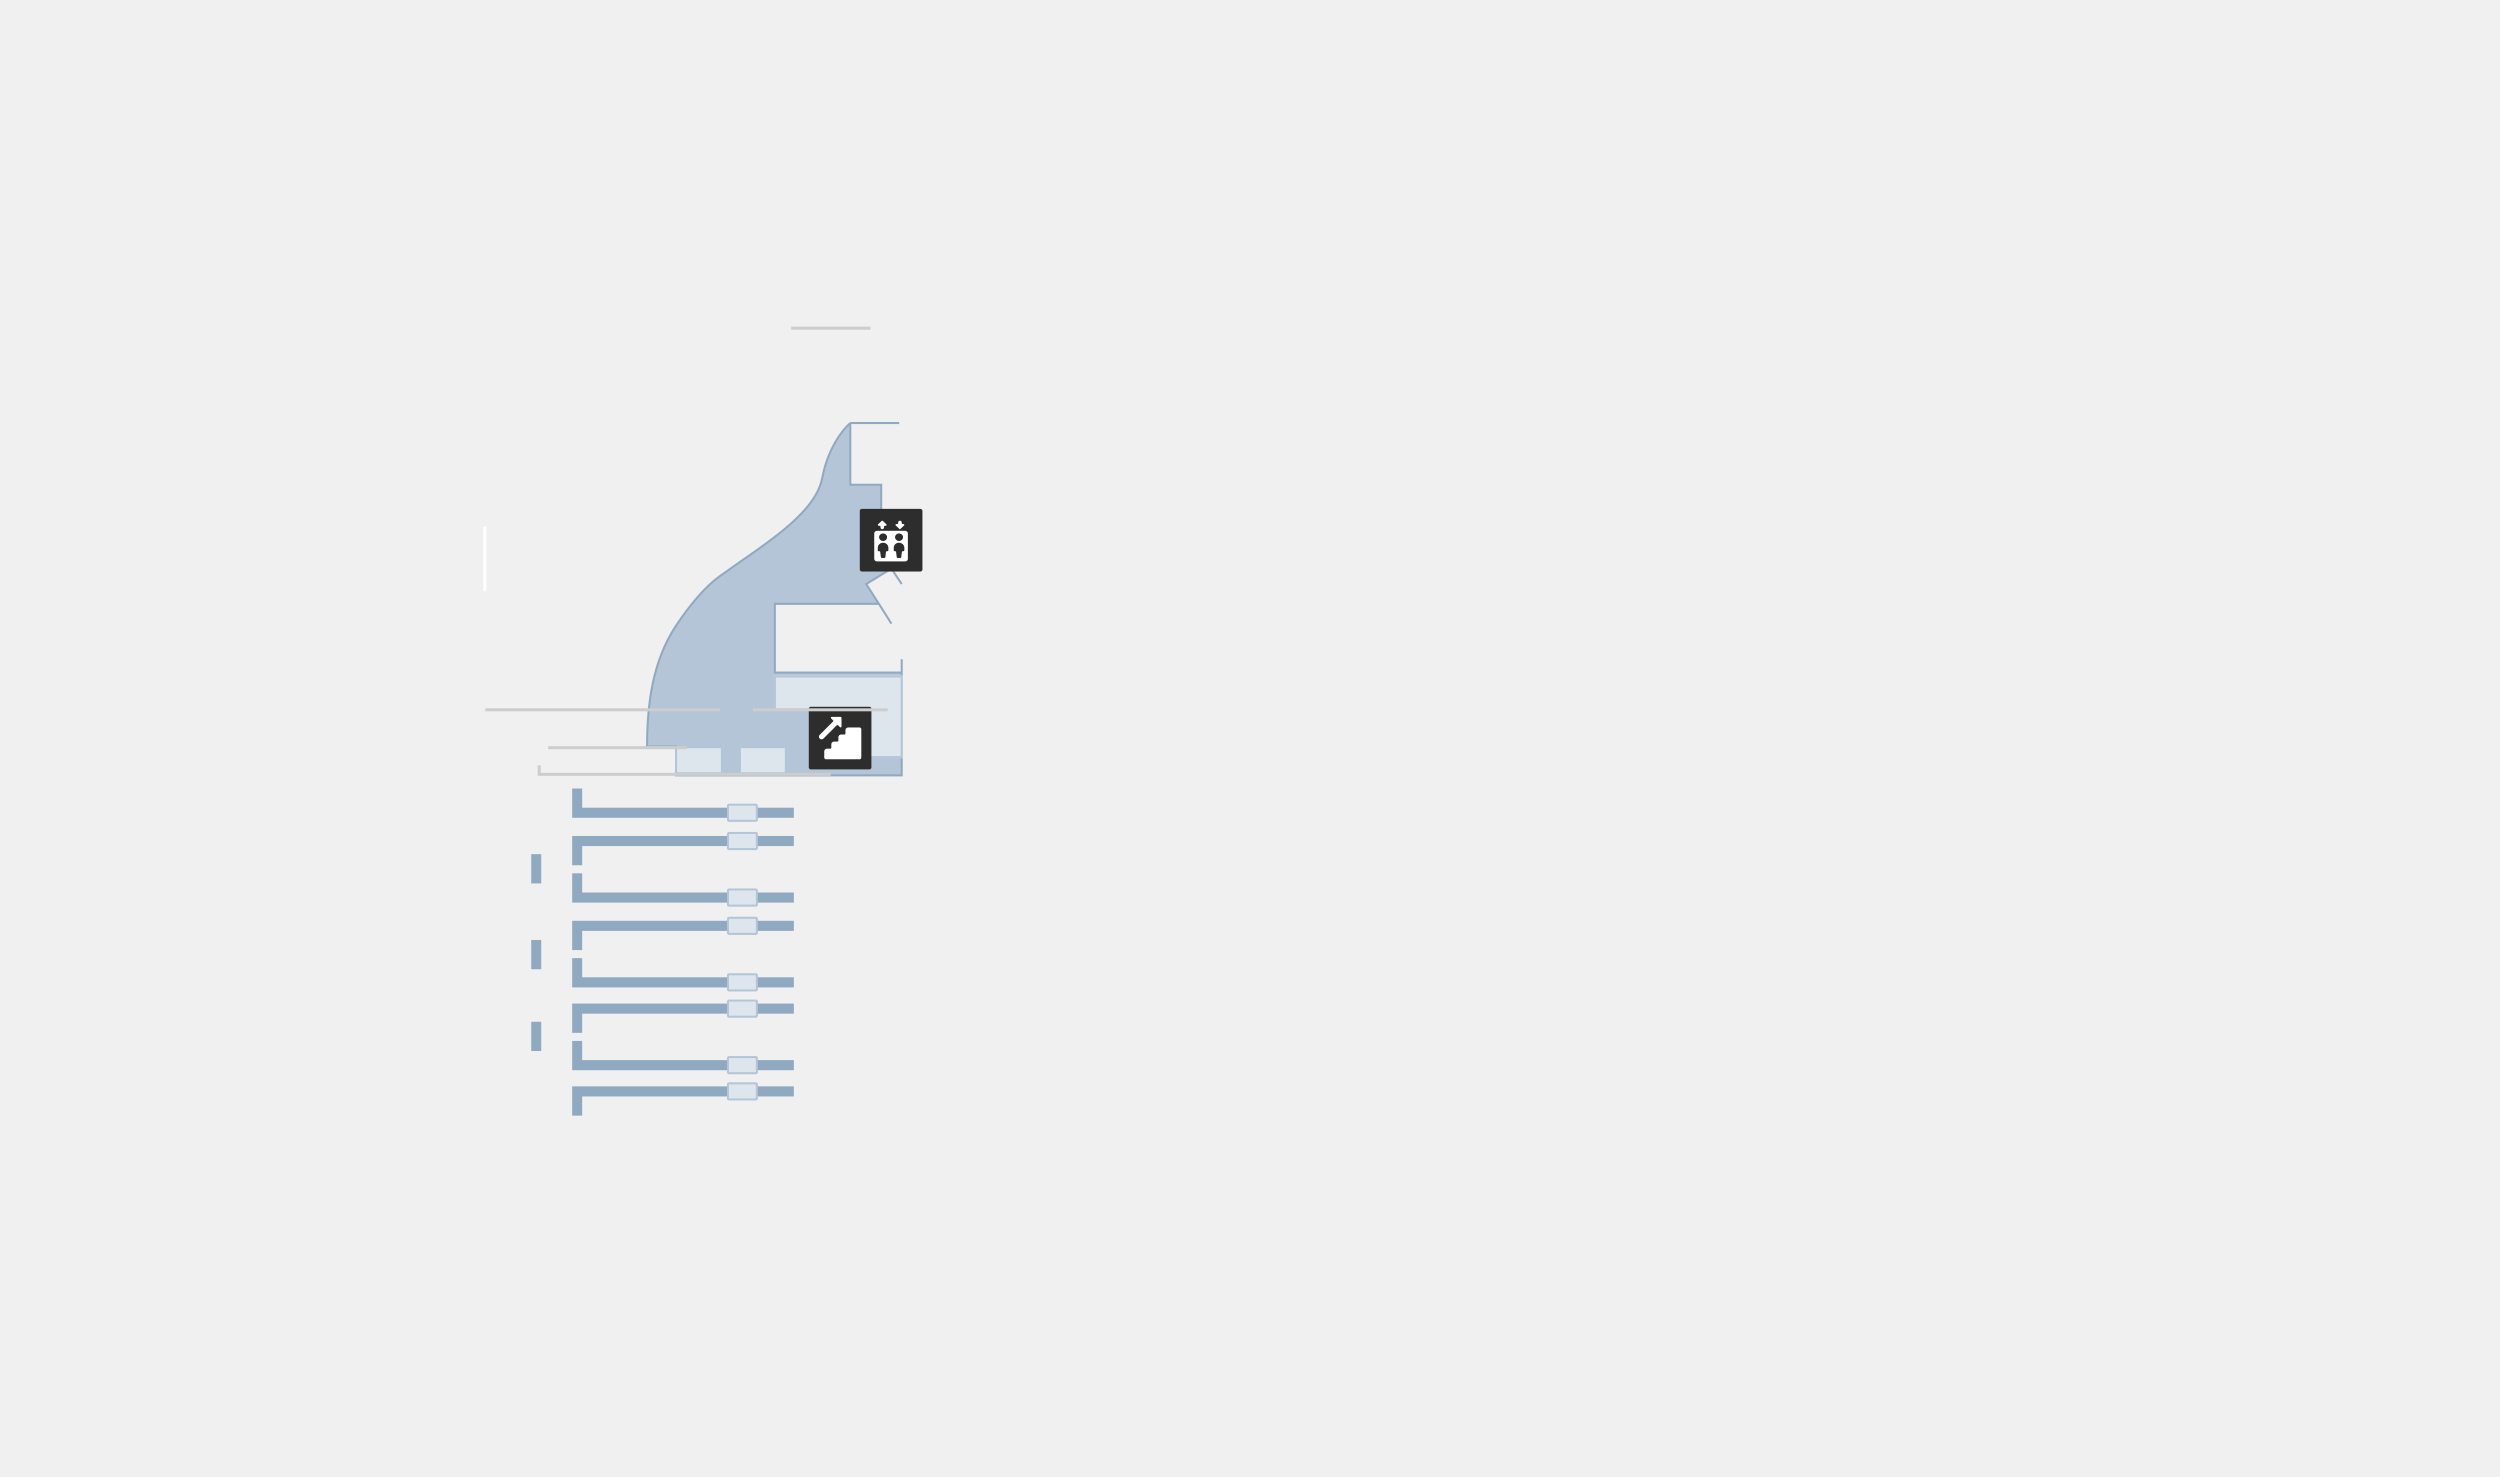
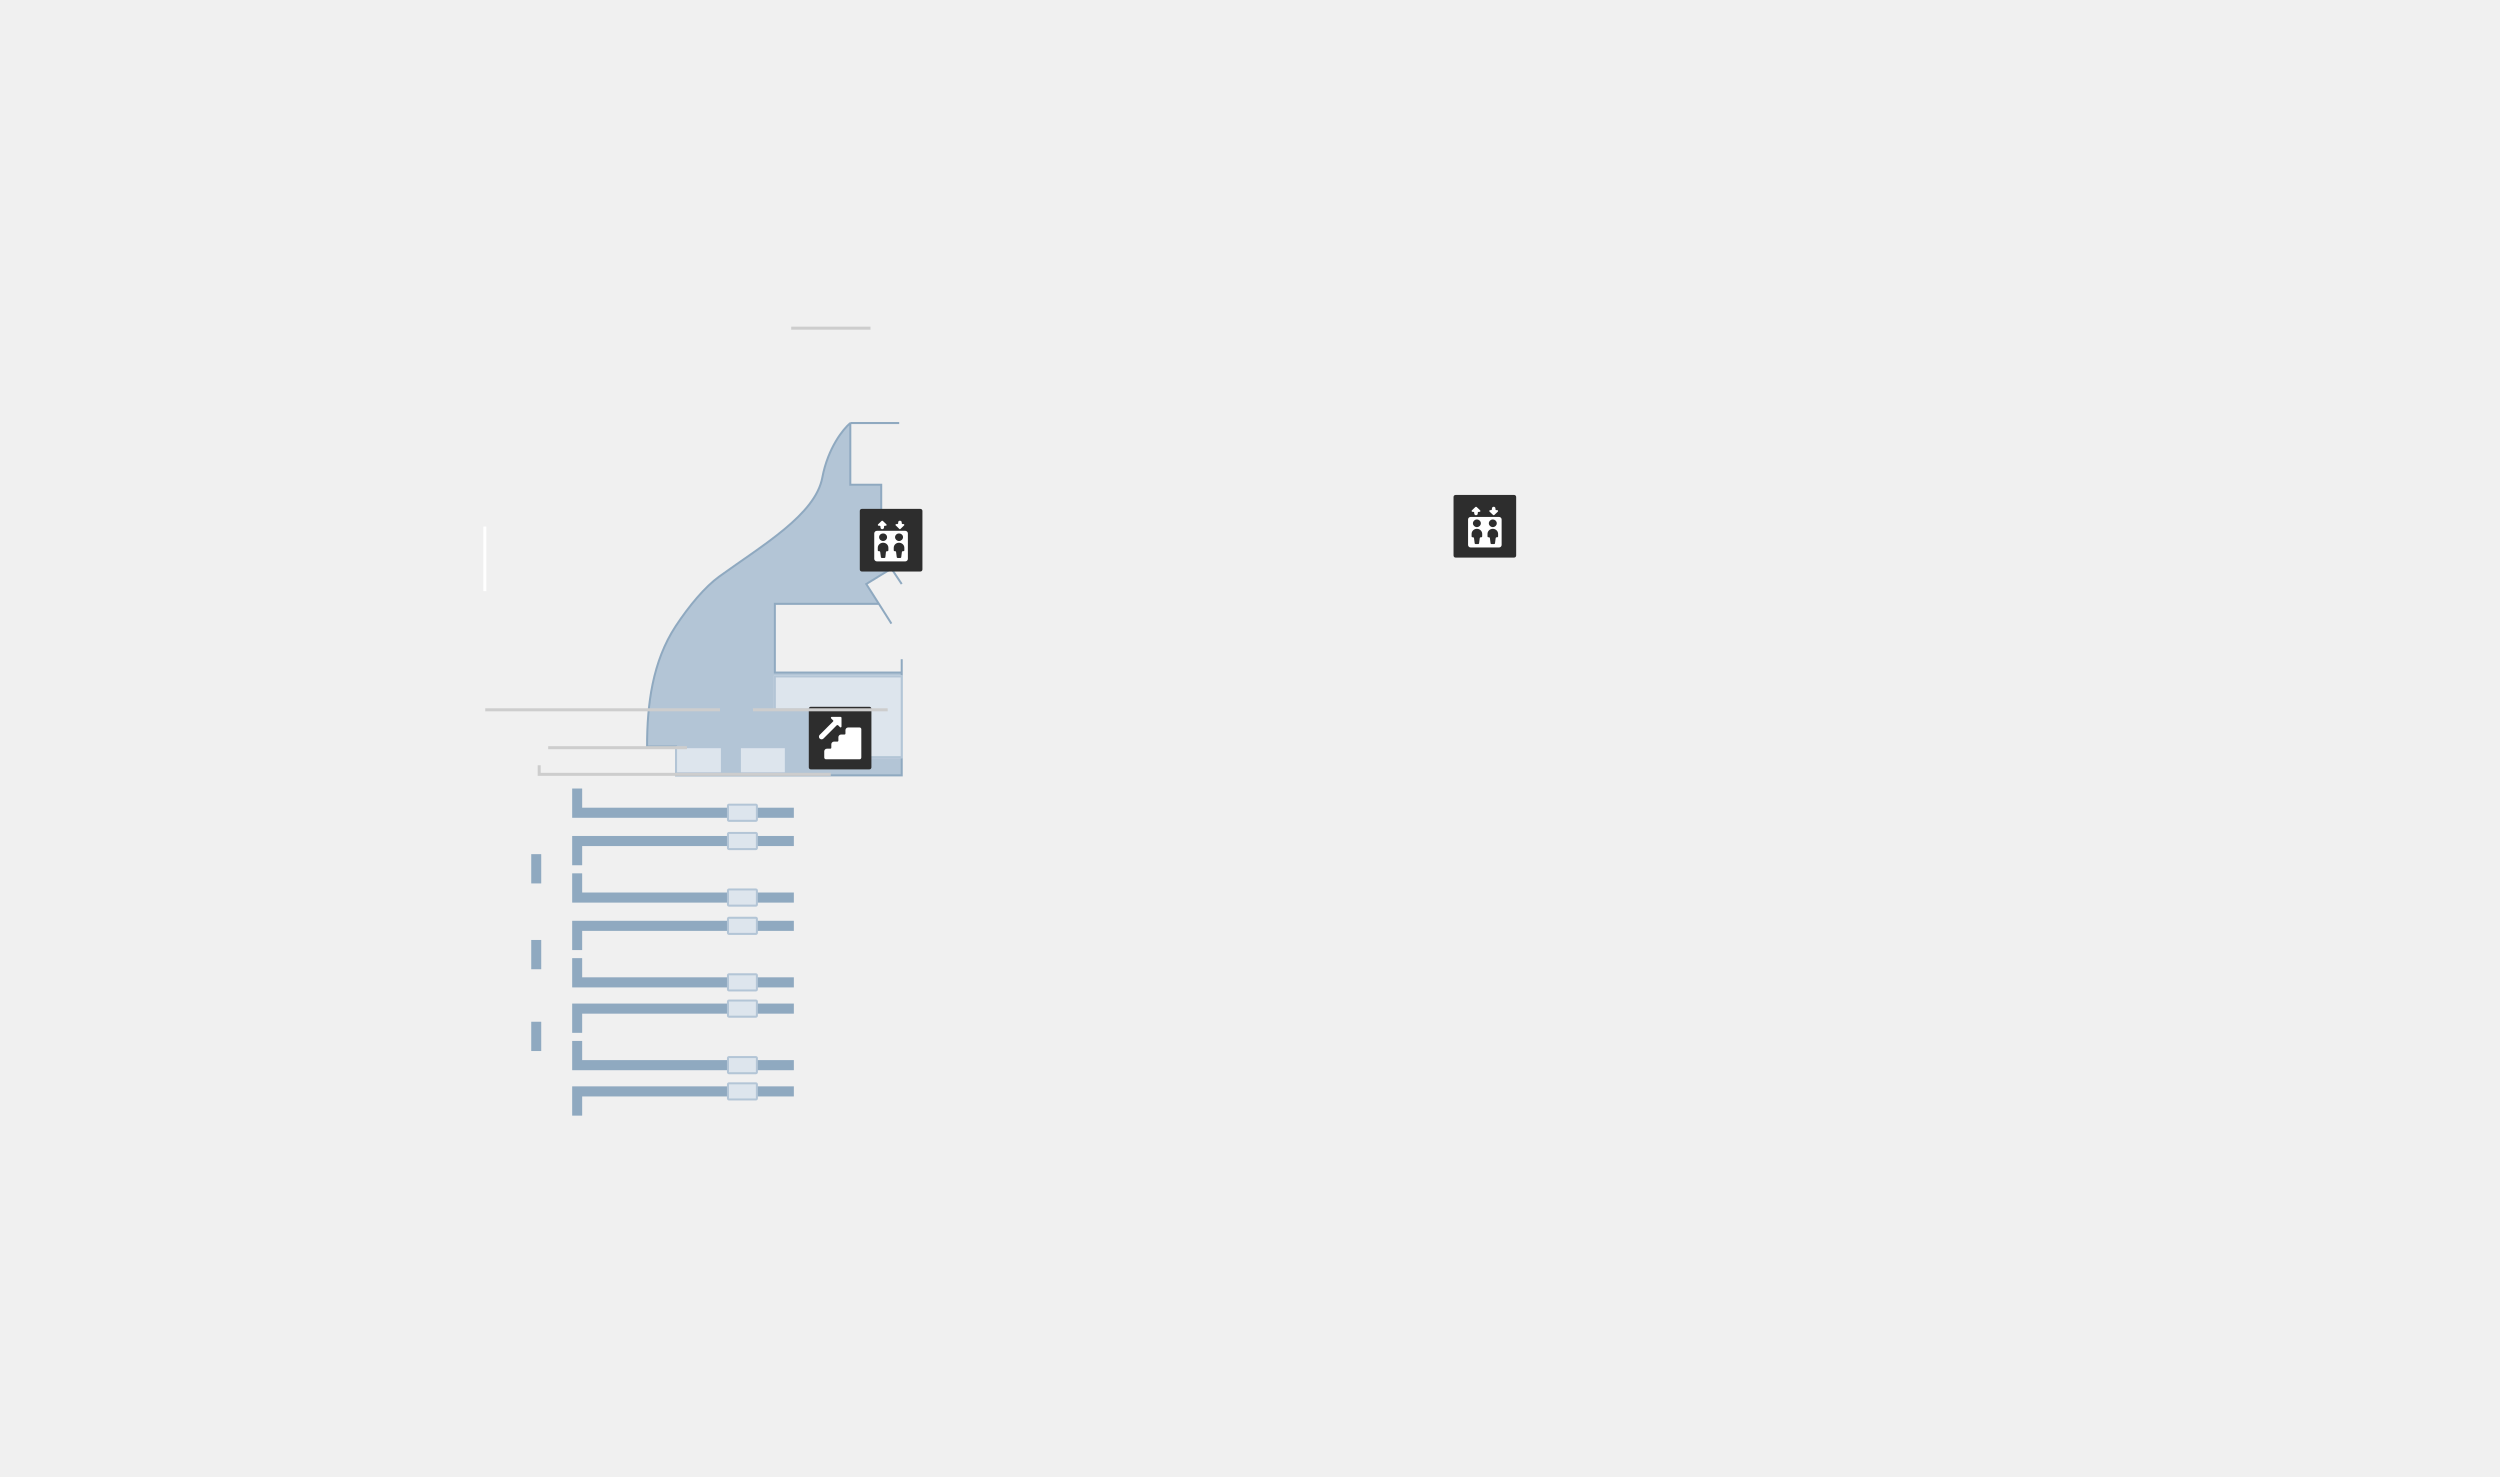
<svg xmlns="http://www.w3.org/2000/svg" version="1.2" viewBox="0 0 2475 1462" width="2475" height="1462">
  <defs>
    <clipPath clipPathUnits="userSpaceOnUse" id="cp1">
      <path d="m893.67 668.69v81.96h-87.98v-47.13h-39.55v-34.83z" />
    </clipPath>
  </defs>
  <style>.a{fill:#b3c5d6}.b{fill:none;stroke:#8fa9c0;stroke-width:2}.c{fill:#dde5ed}.d{fill:#2d2d2d}.e{fill:#fff}.f{fill:none;stroke:#fff;stroke-width:3}.g{fill:none;stroke:#cdcdcd;stroke-width:3}.h{fill:#dde5ed;stroke:#b3c5d6;stroke-width:2}</style>
  <path class="a" d="m669.3 767.6h223.4v-101.8h-125.6v-68h103l-12.5-19.6 24.9-15.3-10.1-15.2v-67.8h-30.6v-61.1c-7 5.8-22.2 24.7-27.7 54-6.9 36.7-59.1 66.9-101.8 97.8-14.6 10.5-30.2 29.4-43.3 49.2-23 35-28.4 77.4-28.4 119.3h28.7z" />
  <path class="b" d="m841.8 418.8c-7 5.8-22.2 24.7-27.7 54-6.9 36.7-59.1 66.9-101.8 97.8-14.6 10.5-30.2 29.4-43.3 49.2-23 35-28.4 77.4-28.4 119.3h28.7v28.5h223.4v-101.8m-50.9-247v61.1h30.6v67.8l10.1 15.2m-40.7-144.1h48.4m2.5 159.4l-10.2-15.3m0 0l-24.9 15.3 12.5 19.6m0 0h-103v68h125.6m-10.2-48.4l-12.4-19.6m22.6 68v-13.2" />
  <path class="c" d="m893.7 668.7v81.9h-88v-47.1h-39.6v-34.8z" />
  <g clip-path="url(#cp1)">
    <path class="a" d="m893.7 668.7h2v-2h-2zm0 81.9v2h2v-2zm-88 0h-2v2h2zm0-47.1h2v-2h-2zm-39.6 0h-2v2h2zm0-34.8v-2h-2v2zm127.6 0h-2v81.9h2 2v-81.9zm0 81.9v-2h-88v2 2h88zm-88 0h2v-47.1h-2-2v47.1zm0-47.1v-2h-39.6v2 2h39.6zm-39.6 0h2v-34.8h-2-2v34.8zm0-34.8v2h127.6v-2-2h-127.6z" />
  </g>
  <path fill-rule="evenodd" class="d" d="m853.2 503.8h58c1.1 0 2 0.9 2 2v58c0 1.1-0.9 2-2 2h-58c-1.1 0-2-0.9-2-2v-58c0-1.1 0.9-2 2-2z" />
  <path class="e" d="m869.9 520.5h0.9c0.5 0 0.9 0.4 0.9 0.8v0.9c0 0.9 0.7 1.7 1.7 1.7 1 0 1.8-0.8 1.8-1.7v-0.9c0-0.4 0.3-0.8 0.8-0.8h0.9c0.4 0 0.7-0.2 0.8-0.5 0.2-0.3 0.1-0.7-0.2-0.9l-3.5-3.4q-0.2-0.2-0.6-0.2-0.4 0-0.6 0.2l-3.5 3.4c-0.3 0.2-0.3 0.6-0.2 0.9 0.1 0.3 0.5 0.5 0.8 0.5z" />
  <path class="e" d="m890.3 523.6q0.2 0.3 0.6 0.3 0.4 0 0.6-0.3l3.5-3.4c0.3-0.2 0.4-0.6 0.2-0.9-0.1-0.3-0.4-0.5-0.8-0.5h-0.9c-0.4 0-0.8-0.4-0.8-0.8v-0.9c0-0.9-0.8-1.6-1.8-1.6-1 0-1.7 0.7-1.7 1.6v0.9c0 0.4-0.4 0.8-0.9 0.8h-0.9c-0.3 0-0.7 0.2-0.8 0.5-0.1 0.3-0.1 0.7 0.2 0.9z" />
  <path class="e" d="m896.2 525.5c1.4 0 2.6 1.2 2.6 2.6v25.2c0 1.3-1.2 2.5-2.6 2.5h-28c-1.5 0-2.7-1.2-2.7-2.5v-25.2c0-1.4 1.2-2.6 2.7-2.6zm-21.9 11.8c-2.9 0-5.3 2.2-5.3 5v2.6c0 0.4 0.4 0.8 0.9 0.8h0.6c0.5 0 0.9 0.3 0.9 0.7l0.7 5.3c0.1 0.4 0.4 0.7 0.9 0.7h2.6c0.4 0 0.8-0.3 0.9-0.7l0.6-5.3c0.1-0.4 0.5-0.7 0.9-0.7h0.7c0.4 0 0.8-0.4 0.8-0.8v-2.6c0-2.8-2.3-5-5.2-5zm15.7 0c-2.9 0-5.2 2.2-5.2 5v2.6c0 0.4 0.4 0.8 0.9 0.8h0.6c0.4 0 0.8 0.3 0.8 0.7l0.7 5.3c0.1 0.4 0.5 0.7 0.9 0.7h2.6c0.5 0 0.9-0.3 0.9-0.7l0.7-5.3c0-0.4 0.4-0.7 0.9-0.7h0.6c0.5 0 0.9-0.4 0.9-0.8v-2.6c0-2.8-2.4-5-5.3-5zm-15.7-9.2c-2.2 0-4 1.6-4 3.7 0 2.1 1.8 3.8 4 3.8 2.2 0 3.9-1.7 3.9-3.8 0-2.1-1.7-3.7-3.9-3.7zm15.7 0c-2.1 0-3.9 1.6-3.9 3.7 0 2.1 1.8 3.8 3.9 3.8 2.2 0 4-1.7 4-3.8 0-2.1-1.8-3.7-4-3.7z" />
  <path class="f" d="m480 585.2v-63.9" />
  <path fill-rule="evenodd" class="d" d="m802.7 699.7h58c1.1 0 2 0.9 2 2v58c0 1.1-0.9 2-2 2h-58c-1.1 0-2-0.9-2-2v-58c0-1.1 0.9-2 2-2z" />
  <path class="e" d="m852.7 721.9c0-0.9-0.7-1.7-1.7-1.7h-11.4c-1.4 0-2.6 1.2-2.6 2.6v3.5c0 0.5-0.4 0.9-0.9 0.9h-3.5c-1.4 0-2.6 1.2-2.6 2.6v3.5c0 0.5-0.4 0.9-0.9 0.9h-3.5c-1.4 0-2.6 1.2-2.6 2.6v3.5c0 0.5-0.4 0.9-0.9 0.9h-3.5c-1.4 0-2.6 1.2-2.6 2.6v6.1c0 1 0.8 1.8 1.7 1.8h33.3c1 0 1.7-0.8 1.7-1.8z" />
  <path class="e" d="m831.6 719.9c0.2 0.3 0.6 0.3 0.9 0.2 0.3-0.1 0.6-0.4 0.6-0.8v-8.7c0-0.5-0.4-0.9-0.9-0.9h-8.8c-0.3 0-0.6 0.2-0.8 0.5-0.1 0.3 0 0.7 0.2 1l1.9 1.9q0.3 0.2 0.3 0.6 0 0.4-0.3 0.6l-13.2 13.2c-1 1-1 2.7 0 3.7 1 1 2.7 1 3.7 0l13.2-13.2q0.3-0.2 0.6-0.2 0.4 0 0.7 0.2z" />
  <path class="g" d="m480.4 702.7h232.4" />
  <path fill-rule="evenodd" class="h" d="m733.5 739.7h43.5c0.5 0 1 0.4 1 1v23.9c0 0.6-0.5 1-1 1h-43.5c-0.5 0-1-0.4-1-1v-23.9c0-0.6 0.5-1 1-1z" />
  <path class="g" d="m745.4 702.7h133.4m-95.5-377.8h78.5" />
  <path fill-rule="evenodd" class="h" d="m670.3 739.7h43.4c0.6 0 1 0.4 1 1v23.9c0 0.6-0.4 1-1 1h-43.4c-0.6 0-1-0.4-1-1v-23.9c0-0.6 0.4-1 1-1z" />
  <path class="g" d="m542.7 740.2h137.4" />
  <path class="g" d="m822.5 766.6h-288.7v-9" />
  <rect x="525.92" y="1011.53" width="9.886" height="28.986" fill="#8FA9C0" />
  <rect x="525.92" y="930.564" width="9.886" height="28.986" fill="#8FA9C0" />
  <rect x="525.92" y="845.604" width="9.886" height="28.986" fill="#8FA9C0" />
  <path d="M785.914 1075.49V1085.49H576.339V1104.48H566.453V1075.49H785.914Z" fill="#8FA9C0" />
  <path d="M785.914 1059.5V1049.51H576.339V1030.52H566.453V1059.5H785.914Z" fill="#8FA9C0" />
  <path d="M785.914 993.533V1003.53H576.339V1022.52H566.453V993.533H785.914Z" fill="#8FA9C0" />
  <path d="M785.914 977.541V967.546H576.339V948.556H566.453V977.541H785.914Z" fill="#8FA9C0" />
  <path d="M785.914 911.58V921.575H576.339V940.565H566.453V911.58H785.914Z" fill="#8FA9C0" />
  <path d="M785.914 809.619V799.624H576.339V780.633H566.453V809.619H785.914Z" fill="#8FA9C0" />
  <path d="M785.914 893.588V883.593H576.339V864.603H566.453V893.588H785.914Z" fill="#8FA9C0" />
  <path d="M785.914 827.611V837.606H576.339V856.597H566.453V827.611H785.914Z" fill="#8FA9C0" />
  <rect x="720.68" y="1072.49" width="28.646" height="15.991" rx="1" fill="#DDE5ED" stroke="#B3C5D6" stroke-width="2" />
  <rect x="720.68" y="1046.51" width="28.646" height="15.991" rx="1" fill="#DDE5ED" stroke="#B3C5D6" stroke-width="2" />
  <rect x="720.68" y="990.533" width="28.646" height="15.991" rx="1" fill="#DDE5ED" stroke="#B3C5D6" stroke-width="2" />
  <rect x="720.68" y="964.549" width="28.646" height="15.991" rx="1" fill="#DDE5ED" stroke="#B3C5D6" stroke-width="2" />
  <rect x="720.68" y="908.58" width="28.646" height="15.991" rx="1" fill="#DDE5ED" stroke="#B3C5D6" stroke-width="2" />
  <rect x="720.68" y="880.588" width="28.646" height="15.991" rx="1" fill="#DDE5ED" stroke="#B3C5D6" stroke-width="2" />
  <rect x="720.68" y="824.619" width="28.646" height="15.991" rx="1" fill="#DDE5ED" stroke="#B3C5D6" stroke-width="2" />
  <rect x="720.68" y="796.63" width="28.646" height="15.991" rx="1" fill="#DDE5ED" stroke="#B3C5D6" stroke-width="2" />
+   <rect x="1439" y="490" width="62" height="62" rx="2" fill="#2D2D2D" />
+   <path d="M1457.75 506.72H1458.62C1459.11 506.72 1459.5 507.096 1459.5 507.56V508.4C1459.5 509.328 1460.28 510.08 1461.25 510.08C1462.22 510.08 1463 509.328 1463 508.4V507.56C1463 507.096 1463.39 506.72 1463.87 506.72H1464.75C1465.1 506.721 1465.42 506.516 1465.56 506.202C1465.7 505.888 1465.62 505.526 1465.37 505.285L1461.87 501.925C1461.7 501.768 1461.48 501.679 1461.25 501.679C1461.02 501.679 1460.79 501.768 1460.63 501.925L1457.13 505.285C1456.88 505.526 1456.8 505.888 1456.94 506.202C1457.08 506.516 1457.4 506.721 1457.75 506.72Z" fill="white" />
+   <path d="M1478.13 509.835C1478.29 509.993 1478.52 510.082 1478.75 510.082C1478.98 510.082 1479.2 509.993 1479.37 509.835L1482.87 506.475C1483.12 506.235 1483.2 505.873 1483.06 505.559C1482.92 505.245 1482.6 505.04 1482.25 505.041H1481.37C1480.89 505.041 1480.5 504.665 1480.5 504.201V503.361C1480.5 502.433 1479.72 501.681 1478.75 501.681C1477.78 501.681 1477 502.433 1477 503.361V504.201C1477 504.665 1476.61 505.041 1476.12 505.041H1475.25C1474.9 505.04 1474.58 505.245 1474.44 505.559C1474.3 505.873 1474.38 506.235 1474.63 506.475L1478.13 509.835Z" fill="white" />
+   <path d="M1484 511.76C1485.45 511.76 1486.62 512.888 1486.62 514.279V539.479C1486.62 540.871 1485.45 542 1484 542H1456C1454.55 542 1453.38 540.871 1453.38 539.479V514.279C1453.38 512.888 1454.55 511.76 1456 511.76H1484ZM1462.12 523.52C1459.23 523.52 1456.88 525.776 1456.88 528.56V531.08C1456.88 531.544 1457.27 531.92 1457.75 531.92H1458.38C1458.82 531.917 1459.2 532.233 1459.25 532.655L1459.94 537.905C1459.99 538.327 1460.37 538.643 1460.81 538.64H1463.42C1463.87 538.643 1464.24 538.327 1464.3 537.905L1464.98 532.655C1465.04 532.233 1465.41 531.917 1465.86 531.92H1466.5C1466.98 531.92 1467.37 531.544 1467.38 531.08V528.56C1467.37 525.776 1465.02 523.52 1462.12 523.52ZM1477.88 523.52C1474.98 523.52 1472.63 525.776 1472.62 528.56V531.08C1472.63 531.544 1473.02 531.92 1473.5 531.92H1474.11C1474.56 531.917 1474.93 532.233 1474.99 532.655L1475.67 537.905C1475.73 538.327 1476.11 538.643 1476.55 538.64H1479.17C1479.62 538.643 1479.99 538.327 1480.05 537.905L1480.73 532.655C1480.79 532.233 1481.16 531.917 1481.61 531.92H1482.25C1482.73 531.92 1483.12 531.544 1483.12 531.08V528.56C1483.12 525.776 1480.77 523.52 1477.88 523.52ZM1462.12 514.279C1459.95 514.282 1458.19 515.973 1458.19 518.06C1458.19 520.147 1459.95 521.84 1462.12 521.84C1464.3 521.84 1466.06 520.147 1466.06 518.06C1466.06 515.972 1464.3 514.279 1462.12 514.279ZM1477.88 514.279C1475.7 514.282 1473.94 515.973 1473.94 518.06C1473.94 520.147 1475.7 521.84 1477.88 521.84C1480.05 521.84 1481.81 520.147 1481.81 518.06C1481.81 515.972 1480.05 514.279 1477.88 514.279Z" fill="white" />
</svg>
